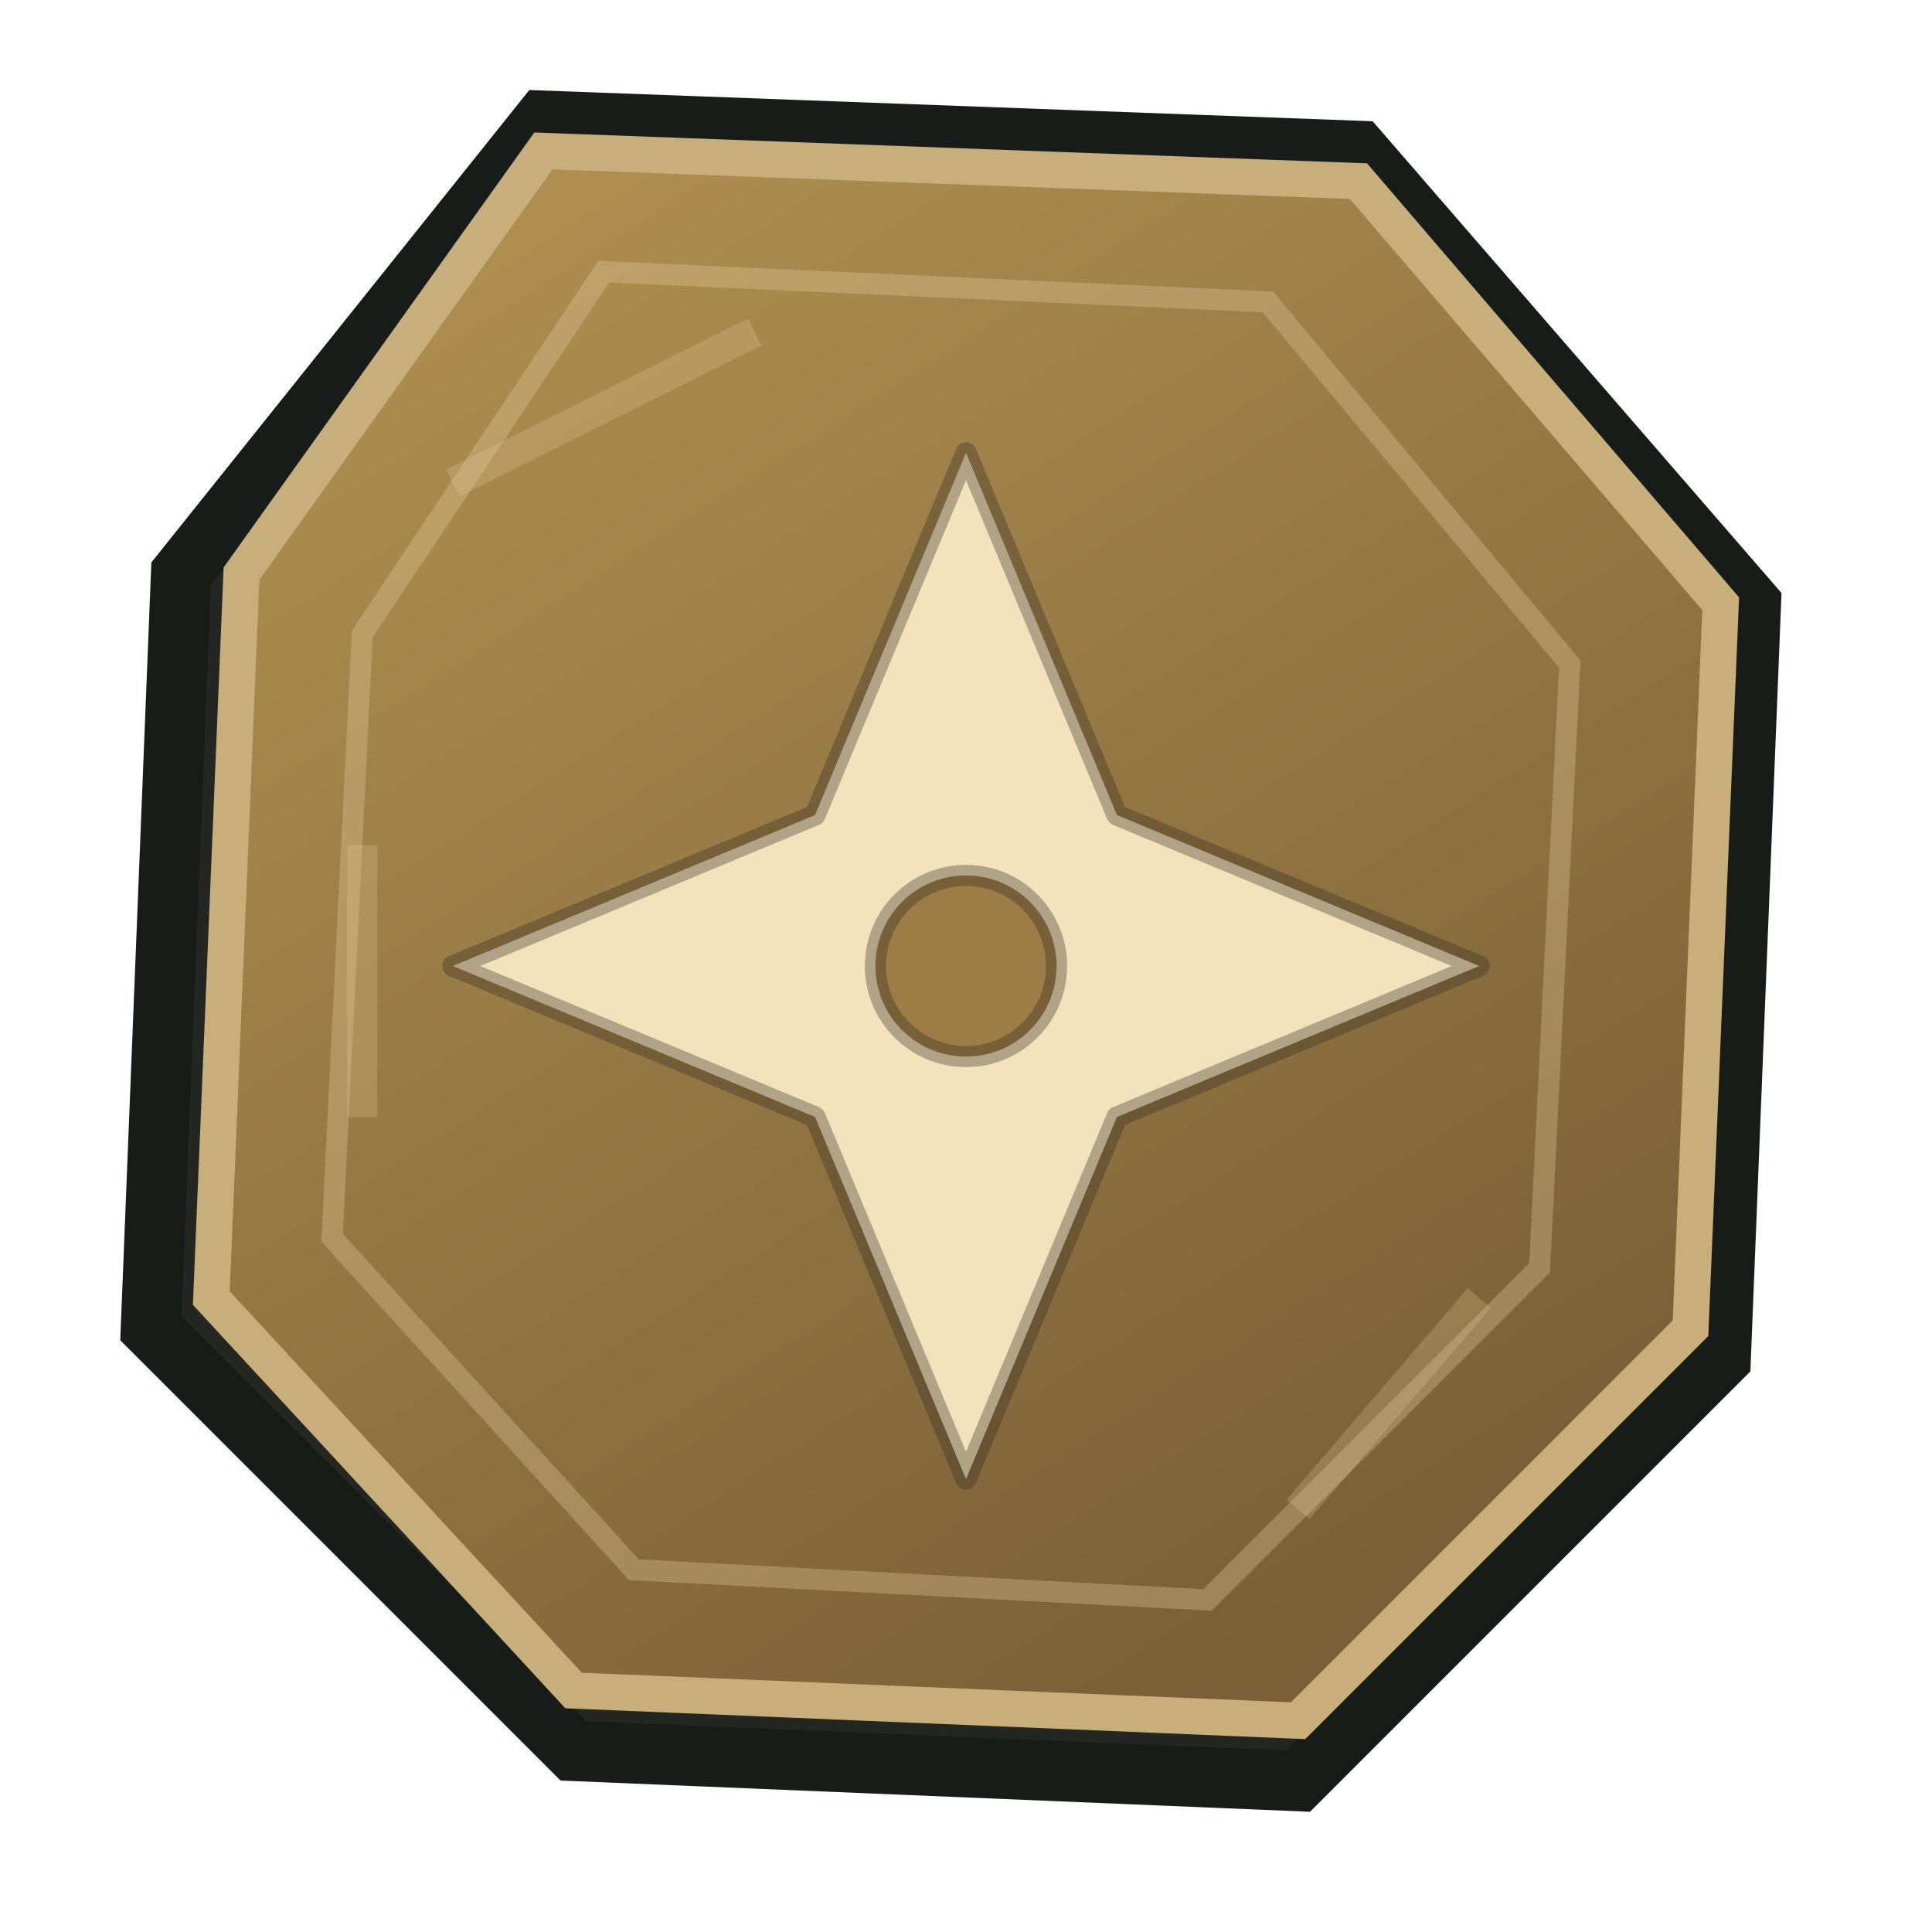
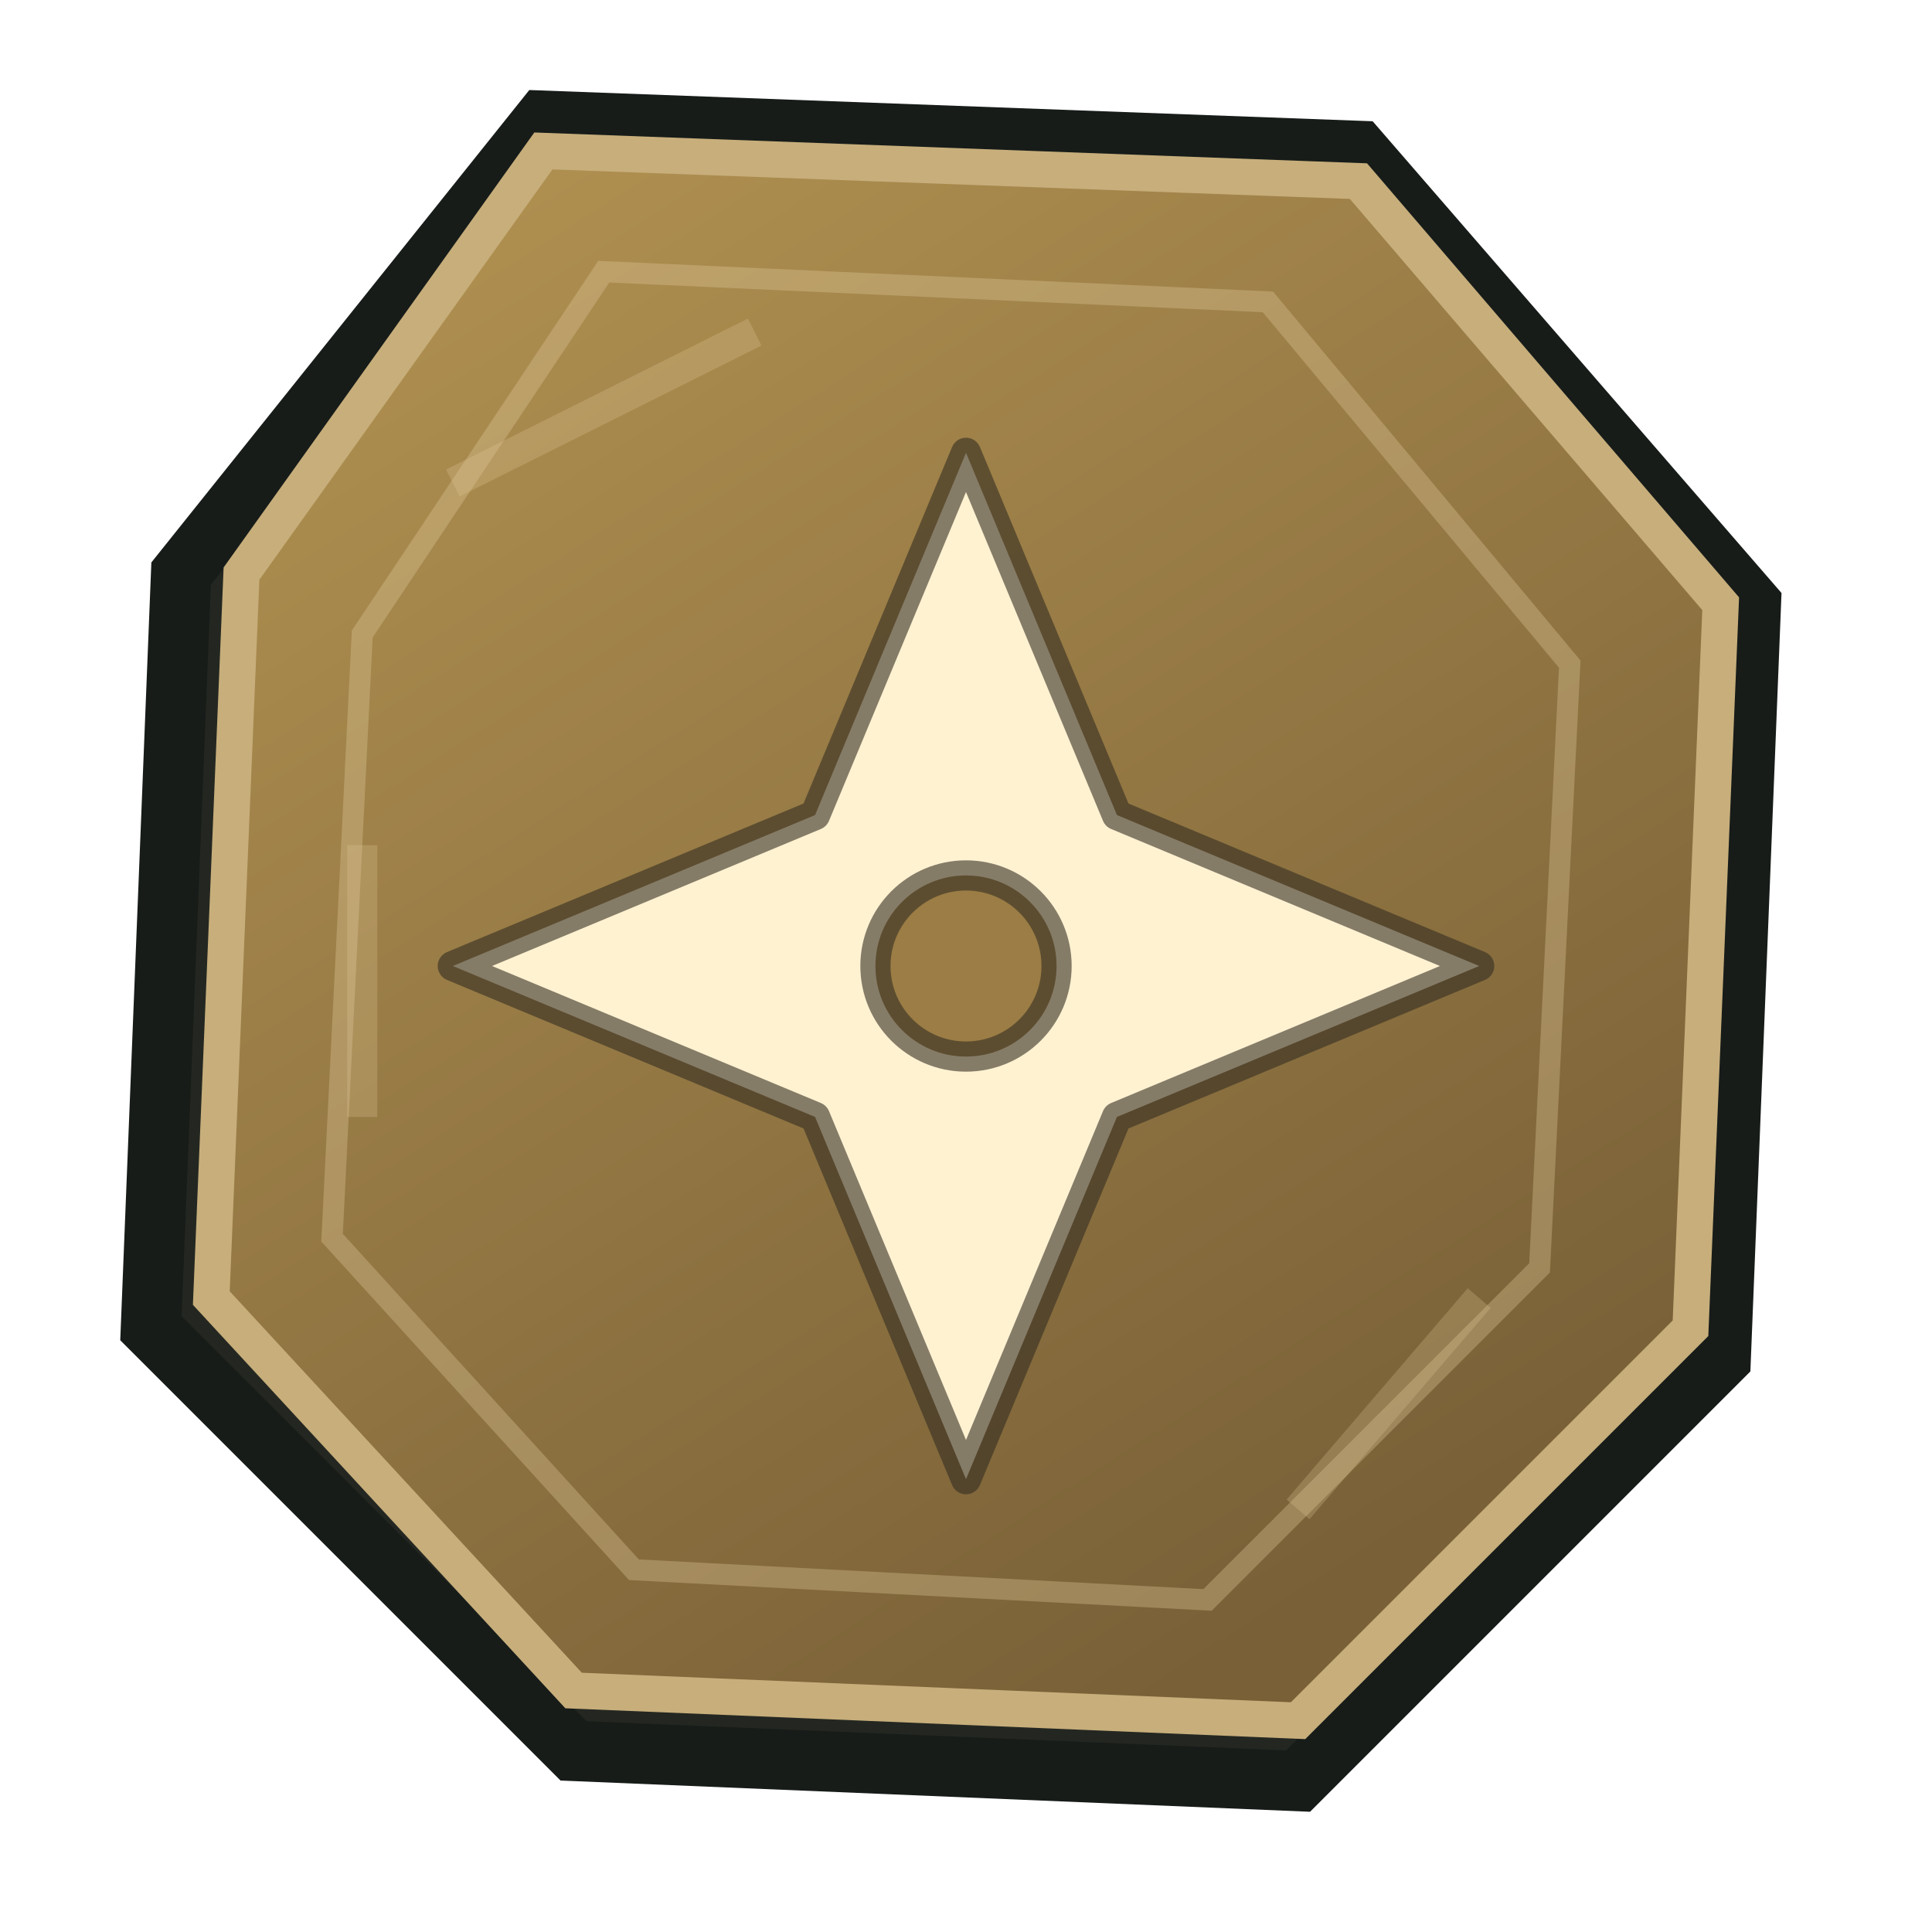
<svg xmlns="http://www.w3.org/2000/svg" width="64" height="64" viewBox="0 0 64 64">
  <defs>
    <linearGradient id="wash" x2=".6" y2="1">
      <stop stop-color="#b59553" />
      <stop offset="1" stop-color="#796037" />
    </linearGradient>
  </defs>
  <path d="M18 4 45 5 58 20 57 45 43 59 19 58 5 44 6 19Z" fill="#242721" stroke="#171c19" stroke-width="2" />
  <path d="M18 5 45 6 57 20 56 44 43 57 19 56 7 43 8 19Z" fill="url(#wash)" stroke="#c7ae7b" stroke-width="1.2" />
  <path d="m20 9 22 1 10 12-1 20-11 11-19-1-10-11 1-20Z" fill="none" stroke="#e0c99a" stroke-opacity=".35" stroke-width=".7" />
  <path d="m15 16 10-5m18 39 6-7M12 37v-9" stroke="#e4cd9c" stroke-opacity=".25" fill="none" />
-   <g fill="#f3e3bd" stroke="#342d22" stroke-opacity=".35" stroke-width=".7" stroke-linejoin="round">
+   <g fill="#fff2d1" stroke="#342d22" stroke-opacity=".6" stroke-width="1" stroke-linejoin="round">
    <path d="m32 15 5 12 12 5-12 5-5 12-5-12-12-5 12-5Z" />
    <circle cx="32" cy="32" r="3" fill="#9b7d45" />
  </g>
</svg>
